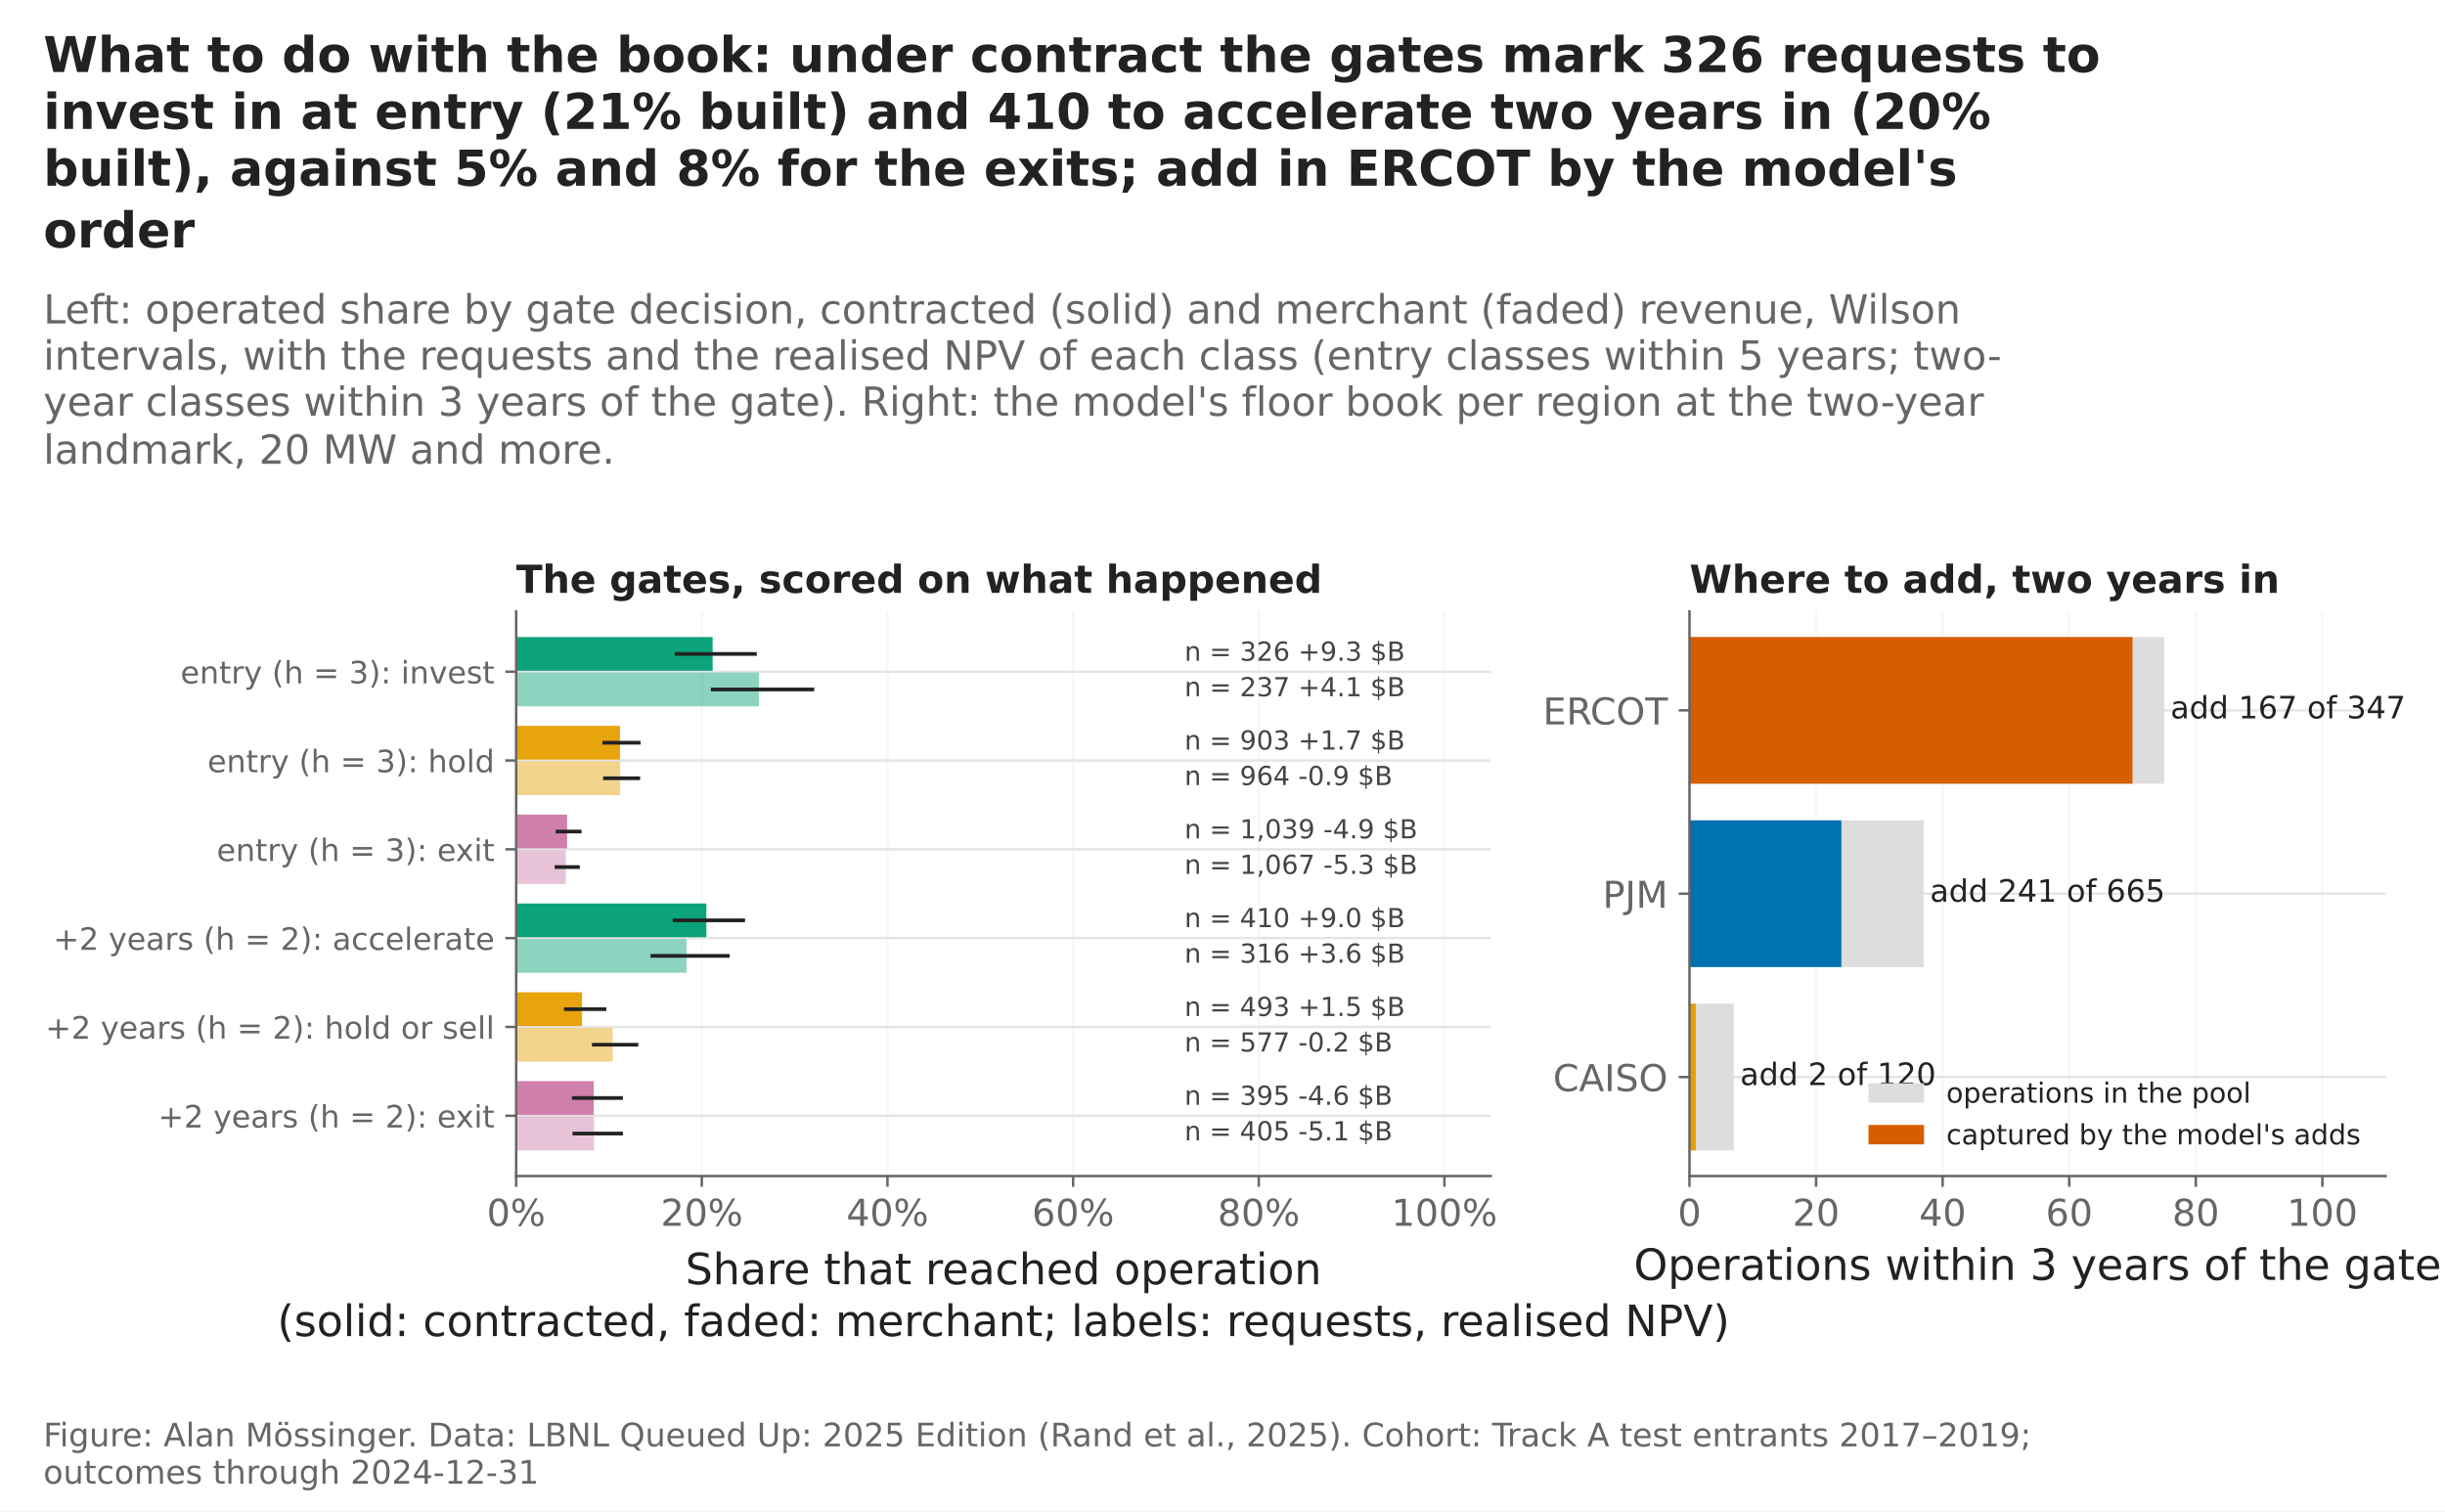
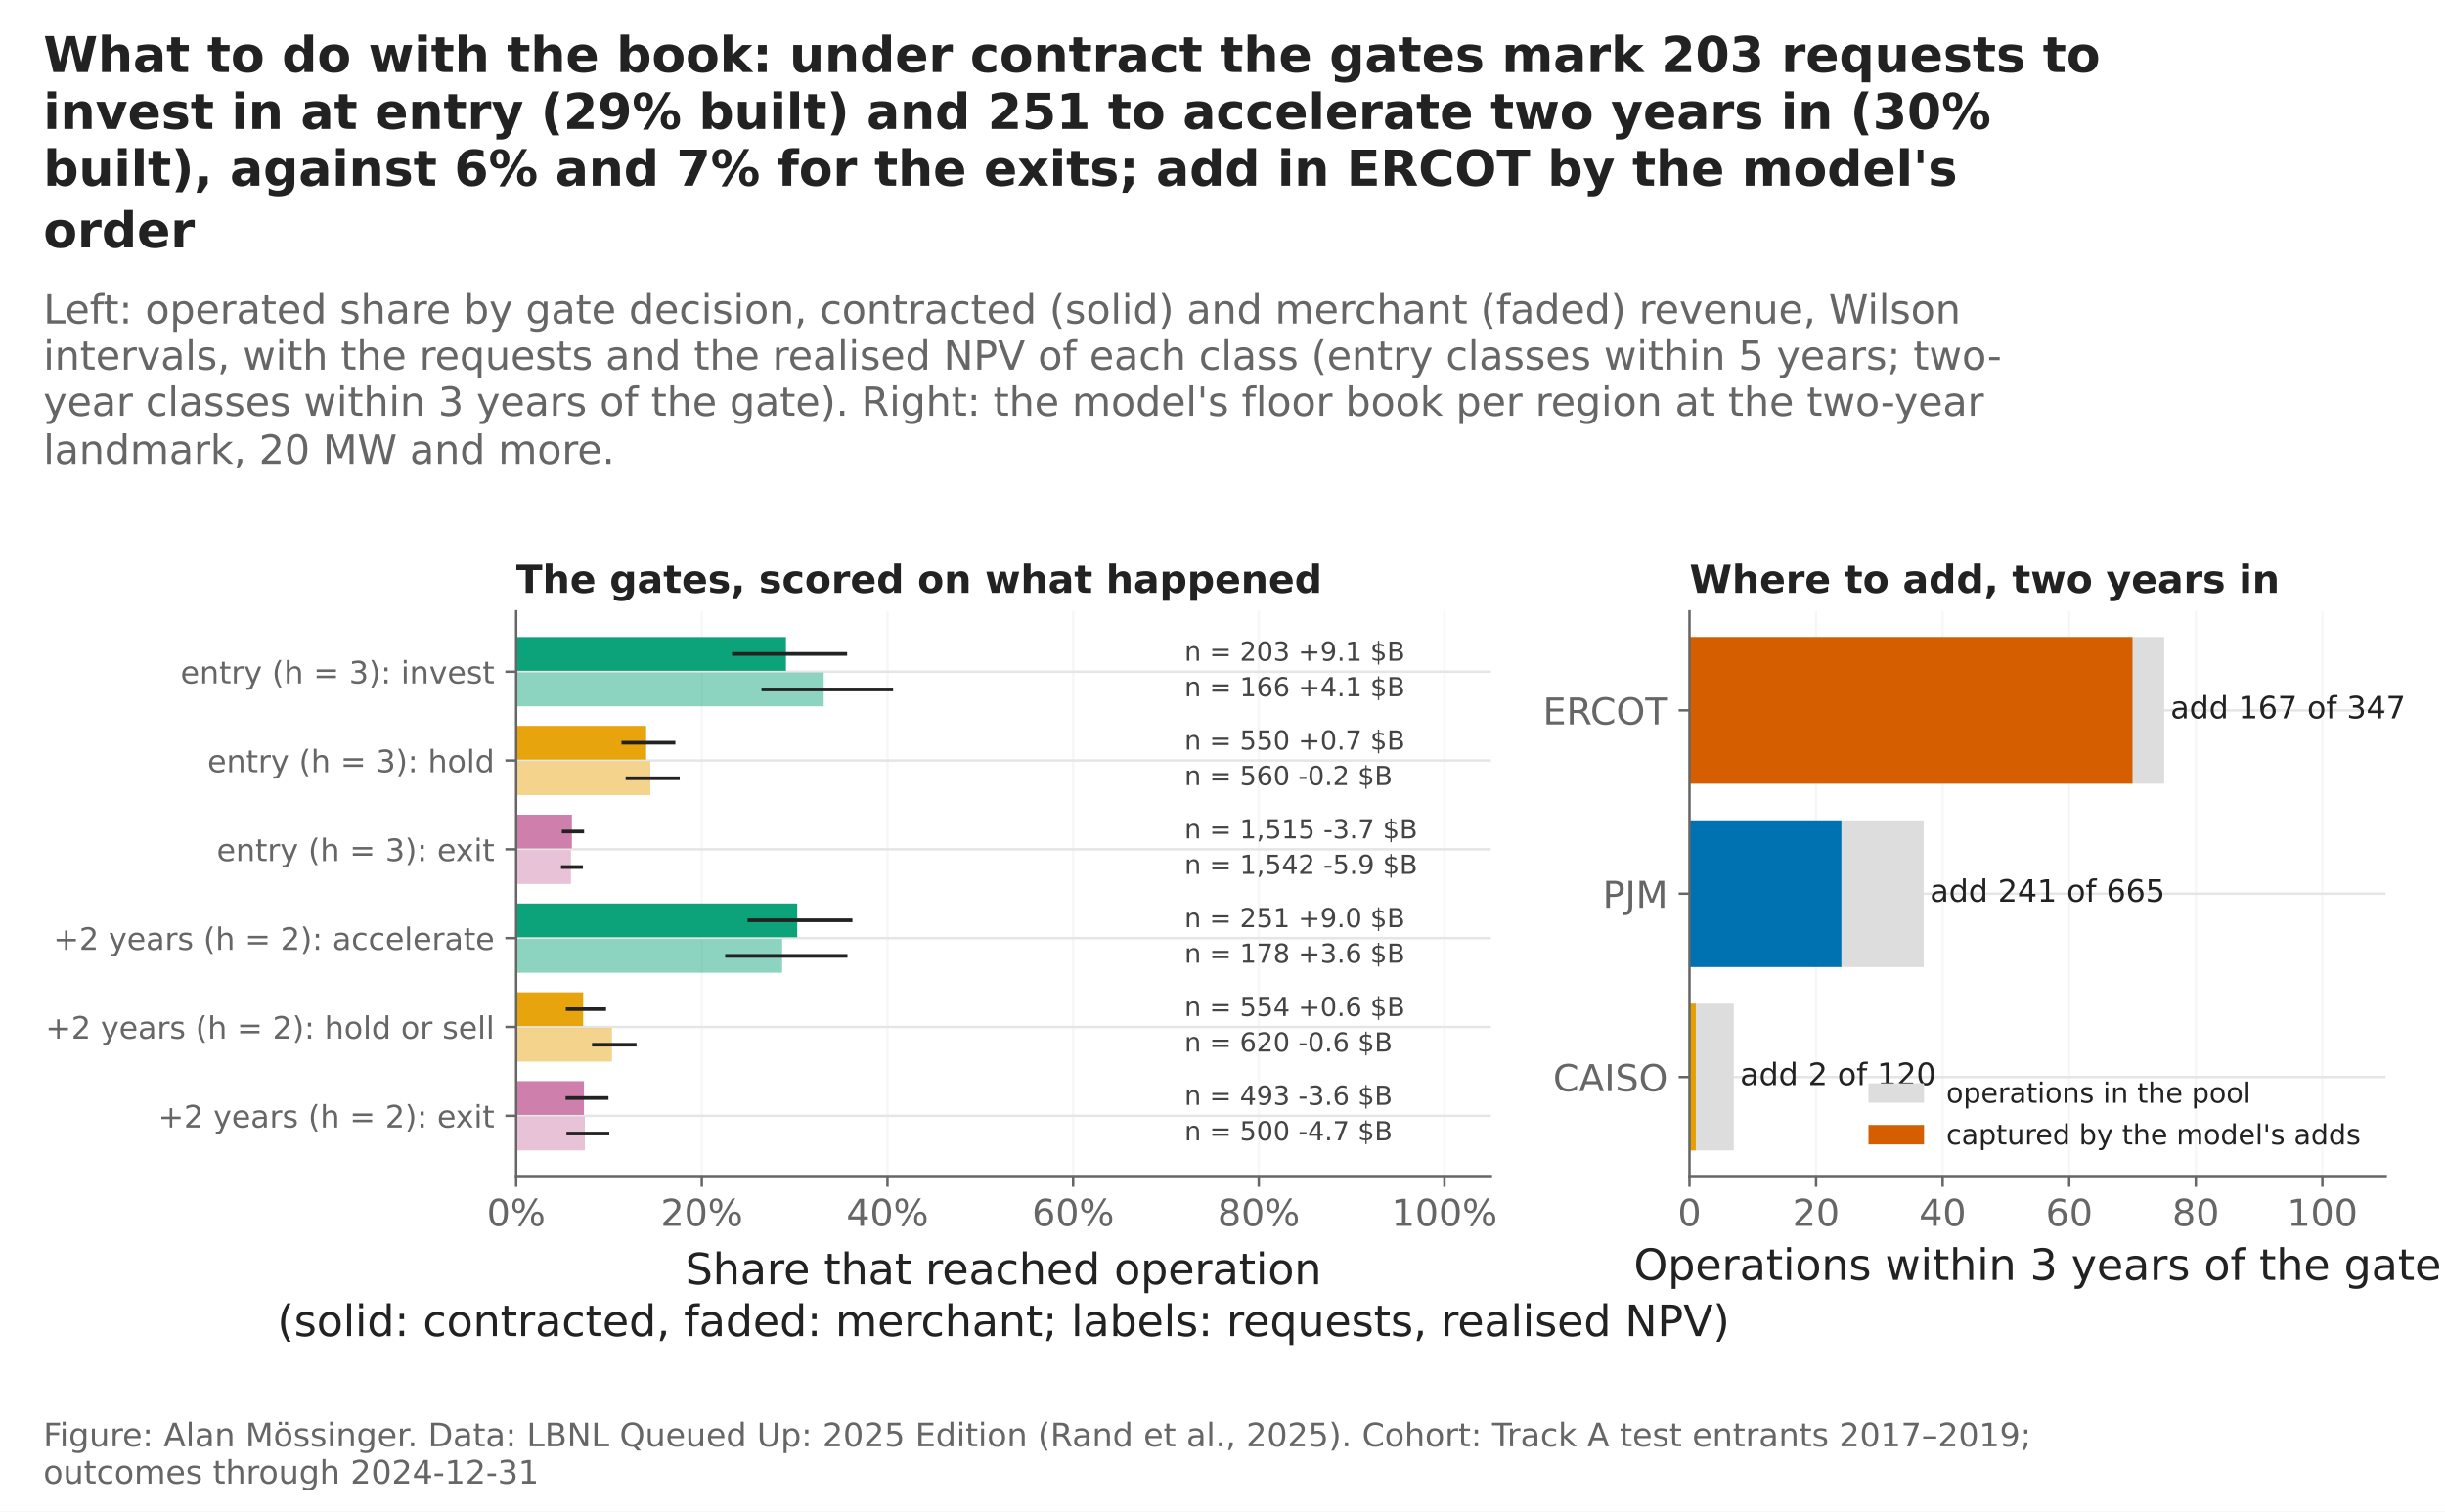
<svg xmlns="http://www.w3.org/2000/svg" xmlns:xlink="http://www.w3.org/1999/xlink" width="792pt" height="489.6pt" viewBox="0 0 792 489.6" version="1.1">
  <defs>
    <style type="text/css">*{stroke-linejoin: round; stroke-linecap: butt}</style>
  </defs>
  <g id="figure_1">
    <g id="patch_1">
      <path d="M 0 489.6  L 792 489.6  L 792 0  L 0 0  z " style="fill: #ffffff" />
    </g>
    <g id="axes_1">
      <g id="patch_2">
        <path d="M 167.2 380.954  L 482.923 380.954  L 482.923 198.038  L 167.2 198.038  z " style="fill: #ffffff" />
      </g>
      <g id="matplotlib.axis_1">
        <g id="xtick_1">
          <g id="line2d_1">
            <path d="M 167.2 380.954  L 167.2 198.038  " clip-path="url(#pa6be77bcea)" style="fill: none; stroke: #e5e5e5; stroke-opacity: 0.3; stroke-width: 0.8; stroke-linecap: square" />
          </g>
          <g id="line2d_2">
            <defs>
              <path id="me00eba5936" d="M 0 0  L 0 3.5  " style="stroke: #666666; stroke-width: 0.8" />
            </defs>
            <g>
              <use xlink:href="#me00eba5936" x="167.2" y="380.954" style="fill: #666666; stroke: #666666; stroke-width: 0.8" />
            </g>
          </g>
          <g id="text_1">
            <text style="font-size: 12px; font-family: 'DejaVu Sans', 'Bitstream Vera Sans', 'Computer Modern Sans Serif', 'Lucida Grande', 'Verdana', 'Geneva', 'Lucid', 'Arial', 'Helvetica', 'Avant Garde', sans-serif; text-anchor: middle; fill: #666666" x="167.2" y="397.071" transform="rotate(-0 167.2 397.0713)">0%</text>
          </g>
        </g>
        <g id="xtick_2">
          <g id="line2d_3">
            <path d="M 227.338 380.954  L 227.338 198.038  " clip-path="url(#pa6be77bcea)" style="fill: none; stroke: #e5e5e5; stroke-opacity: 0.3; stroke-width: 0.8; stroke-linecap: square" />
          </g>
          <g id="line2d_4">
            <g>
              <use xlink:href="#me00eba5936" x="227.338" y="380.954" style="fill: #666666; stroke: #666666; stroke-width: 0.8" />
            </g>
          </g>
          <g id="text_2">
            <text style="font-size: 12px; font-family: 'DejaVu Sans', 'Bitstream Vera Sans', 'Computer Modern Sans Serif', 'Lucida Grande', 'Verdana', 'Geneva', 'Lucid', 'Arial', 'Helvetica', 'Avant Garde', sans-serif; text-anchor: middle; fill: #666666" x="227.338" y="397.071" transform="rotate(-0 227.3378 397.0713)">20%</text>
          </g>
        </g>
        <g id="xtick_3">
          <g id="line2d_5">
            <path d="M 287.476 380.954  L 287.476 198.038  " clip-path="url(#pa6be77bcea)" style="fill: none; stroke: #e5e5e5; stroke-opacity: 0.3; stroke-width: 0.8; stroke-linecap: square" />
          </g>
          <g id="line2d_6">
            <g>
              <use xlink:href="#me00eba5936" x="287.476" y="380.954" style="fill: #666666; stroke: #666666; stroke-width: 0.8" />
            </g>
          </g>
          <g id="text_3">
            <text style="font-size: 12px; font-family: 'DejaVu Sans', 'Bitstream Vera Sans', 'Computer Modern Sans Serif', 'Lucida Grande', 'Verdana', 'Geneva', 'Lucid', 'Arial', 'Helvetica', 'Avant Garde', sans-serif; text-anchor: middle; fill: #666666" x="287.476" y="397.071" transform="rotate(-0 287.4755 397.0713)">40%</text>
          </g>
        </g>
        <g id="xtick_4">
          <g id="line2d_7">
            <path d="M 347.613 380.954  L 347.613 198.038  " clip-path="url(#pa6be77bcea)" style="fill: none; stroke: #e5e5e5; stroke-opacity: 0.3; stroke-width: 0.8; stroke-linecap: square" />
          </g>
          <g id="line2d_8">
            <g>
              <use xlink:href="#me00eba5936" x="347.613" y="380.954" style="fill: #666666; stroke: #666666; stroke-width: 0.8" />
            </g>
          </g>
          <g id="text_4">
            <text style="font-size: 12px; font-family: 'DejaVu Sans', 'Bitstream Vera Sans', 'Computer Modern Sans Serif', 'Lucida Grande', 'Verdana', 'Geneva', 'Lucid', 'Arial', 'Helvetica', 'Avant Garde', sans-serif; text-anchor: middle; fill: #666666" x="347.613" y="397.071" transform="rotate(-0 347.6133 397.0713)">60%</text>
          </g>
        </g>
        <g id="xtick_5">
          <g id="line2d_9">
            <path d="M 407.751 380.954  L 407.751 198.038  " clip-path="url(#pa6be77bcea)" style="fill: none; stroke: #e5e5e5; stroke-opacity: 0.3; stroke-width: 0.8; stroke-linecap: square" />
          </g>
          <g id="line2d_10">
            <g>
              <use xlink:href="#me00eba5936" x="407.751" y="380.954" style="fill: #666666; stroke: #666666; stroke-width: 0.8" />
            </g>
          </g>
          <g id="text_5">
            <text style="font-size: 12px; font-family: 'DejaVu Sans', 'Bitstream Vera Sans', 'Computer Modern Sans Serif', 'Lucida Grande', 'Verdana', 'Geneva', 'Lucid', 'Arial', 'Helvetica', 'Avant Garde', sans-serif; text-anchor: middle; fill: #666666" x="407.751" y="397.071" transform="rotate(-0 407.7511 397.0713)">80%</text>
          </g>
        </g>
        <g id="xtick_6">
          <g id="line2d_11">
            <path d="M 467.889 380.954  L 467.889 198.038  " clip-path="url(#pa6be77bcea)" style="fill: none; stroke: #e5e5e5; stroke-opacity: 0.3; stroke-width: 0.8; stroke-linecap: square" />
          </g>
          <g id="line2d_12">
            <g>
              <use xlink:href="#me00eba5936" x="467.889" y="380.954" style="fill: #666666; stroke: #666666; stroke-width: 0.8" />
            </g>
          </g>
          <g id="text_6">
            <text style="font-size: 12px; font-family: 'DejaVu Sans', 'Bitstream Vera Sans', 'Computer Modern Sans Serif', 'Lucida Grande', 'Verdana', 'Geneva', 'Lucid', 'Arial', 'Helvetica', 'Avant Garde', sans-serif; text-anchor: middle; fill: #666666" x="467.889" y="397.071" transform="rotate(-0 467.8888 397.0713)">100%</text>
          </g>
        </g>
        <g id="text_7">
          <text style="font-size: 14px; font-family: 'DejaVu Sans', 'Bitstream Vera Sans', 'Computer Modern Sans Serif', 'Lucida Grande', 'Verdana', 'Geneva', 'Lucid', 'Arial', 'Helvetica', 'Avant Garde', sans-serif; fill: #222222" transform="translate(222.0063 415.9933)">Share that reached operation</text>
          <text style="font-size: 14px; font-family: 'DejaVu Sans', 'Bitstream Vera Sans', 'Computer Modern Sans Serif', 'Lucida Grande', 'Verdana', 'Geneva', 'Lucid', 'Arial', 'Helvetica', 'Avant Garde', sans-serif; fill: #222222" transform="translate(89.81898 432.7971)">(solid: contracted, faded: merchant; labels: requests, realised NPV)</text>
        </g>
      </g>
      <g id="matplotlib.axis_2">
        <g id="ytick_1">
          <g id="line2d_13">
            <path d="M 167.2 217.572  L 482.923 217.572  " clip-path="url(#pa6be77bcea)" style="fill: none; stroke: #e5e5e5; stroke-width: 0.8; stroke-linecap: square" />
          </g>
          <g id="line2d_14">
            <defs>
              <path id="mce5acbc380" d="M 0 0  L -3.5 0  " style="stroke: #666666; stroke-width: 0.8" />
            </defs>
            <g>
              <use xlink:href="#mce5acbc380" x="167.2" y="217.572" style="fill: #666666; stroke: #666666; stroke-width: 0.8" />
            </g>
          </g>
          <g id="text_8">
            <text style="font-size: 10px; font-family: 'DejaVu Sans', 'Bitstream Vera Sans', 'Computer Modern Sans Serif', 'Lucida Grande', 'Verdana', 'Geneva', 'Lucid', 'Arial', 'Helvetica', 'Avant Garde', sans-serif; text-anchor: end; fill: #666666" x="160.2" y="221.372" transform="rotate(-0 160.2 221.3716)">entry (h = 3): invest</text>
          </g>
        </g>
        <g id="ytick_2">
          <g id="line2d_15">
            <path d="M 167.2 246.342  L 482.923 246.342  " clip-path="url(#pa6be77bcea)" style="fill: none; stroke: #e5e5e5; stroke-width: 0.8; stroke-linecap: square" />
          </g>
          <g id="line2d_16">
            <g>
              <use xlink:href="#mce5acbc380" x="167.2" y="246.342" style="fill: #666666; stroke: #666666; stroke-width: 0.8" />
            </g>
          </g>
          <g id="text_9">
            <text style="font-size: 10px; font-family: 'DejaVu Sans', 'Bitstream Vera Sans', 'Computer Modern Sans Serif', 'Lucida Grande', 'Verdana', 'Geneva', 'Lucid', 'Arial', 'Helvetica', 'Avant Garde', sans-serif; text-anchor: end; fill: #666666" x="160.2" y="250.141" transform="rotate(-0 160.2 250.141)">entry (h = 3): hold</text>
          </g>
        </g>
        <g id="ytick_3">
          <g id="line2d_17">
            <path d="M 167.2 275.111  L 482.923 275.111  " clip-path="url(#pa6be77bcea)" style="fill: none; stroke: #e5e5e5; stroke-width: 0.8; stroke-linecap: square" />
          </g>
          <g id="line2d_18">
            <g>
              <use xlink:href="#mce5acbc380" x="167.2" y="275.111" style="fill: #666666; stroke: #666666; stroke-width: 0.8" />
            </g>
          </g>
          <g id="text_10">
            <text style="font-size: 10px; font-family: 'DejaVu Sans', 'Bitstream Vera Sans', 'Computer Modern Sans Serif', 'Lucida Grande', 'Verdana', 'Geneva', 'Lucid', 'Arial', 'Helvetica', 'Avant Garde', sans-serif; text-anchor: end; fill: #666666" x="160.2" y="278.91" transform="rotate(-0 160.2 278.9105)">entry (h = 3): exit</text>
          </g>
        </g>
        <g id="ytick_4">
          <g id="line2d_19">
            <path d="M 167.2 303.881  L 482.923 303.881  " clip-path="url(#pa6be77bcea)" style="fill: none; stroke: #e5e5e5; stroke-width: 0.8; stroke-linecap: square" />
          </g>
          <g id="line2d_20">
            <g>
              <use xlink:href="#mce5acbc380" x="167.2" y="303.881" style="fill: #666666; stroke: #666666; stroke-width: 0.8" />
            </g>
          </g>
          <g id="text_11">
            <text style="font-size: 10px; font-family: 'DejaVu Sans', 'Bitstream Vera Sans', 'Computer Modern Sans Serif', 'Lucida Grande', 'Verdana', 'Geneva', 'Lucid', 'Arial', 'Helvetica', 'Avant Garde', sans-serif; text-anchor: end; fill: #666666" x="160.2" y="307.68" transform="rotate(-0 160.2 307.68)">+2 years (h = 2): accelerate</text>
          </g>
        </g>
        <g id="ytick_5">
          <g id="line2d_21">
            <path d="M 167.2 332.65  L 482.923 332.65  " clip-path="url(#pa6be77bcea)" style="fill: none; stroke: #e5e5e5; stroke-width: 0.8; stroke-linecap: square" />
          </g>
          <g id="line2d_22">
            <g>
              <use xlink:href="#mce5acbc380" x="167.2" y="332.65" style="fill: #666666; stroke: #666666; stroke-width: 0.8" />
            </g>
          </g>
          <g id="text_12">
            <text style="font-size: 10px; font-family: 'DejaVu Sans', 'Bitstream Vera Sans', 'Computer Modern Sans Serif', 'Lucida Grande', 'Verdana', 'Geneva', 'Lucid', 'Arial', 'Helvetica', 'Avant Garde', sans-serif; text-anchor: end; fill: #666666" x="160.2" y="336.449" transform="rotate(-0 160.2 336.4494)">+2 years (h = 2): hold or sell</text>
          </g>
        </g>
        <g id="ytick_6">
          <g id="line2d_23">
            <path d="M 167.2 361.42  L 482.923 361.42  " clip-path="url(#pa6be77bcea)" style="fill: none; stroke: #e5e5e5; stroke-width: 0.8; stroke-linecap: square" />
          </g>
          <g id="line2d_24">
            <g>
              <use xlink:href="#mce5acbc380" x="167.2" y="361.42" style="fill: #666666; stroke: #666666; stroke-width: 0.8" />
            </g>
          </g>
          <g id="text_13">
            <text style="font-size: 10px; font-family: 'DejaVu Sans', 'Bitstream Vera Sans', 'Computer Modern Sans Serif', 'Lucida Grande', 'Verdana', 'Geneva', 'Lucid', 'Arial', 'Helvetica', 'Avant Garde', sans-serif; text-anchor: end; fill: #666666" x="160.2" y="365.219" transform="rotate(-0 160.2 365.2189)">+2 years (h = 2): exit</text>
          </g>
        </g>
      </g>
      <g id="patch_3">
-         <path d="M 167.2 206.352  L 230.843 206.352  L 230.843 217.285  L 167.2 217.285  z " clip-path="url(#pa6be77bcea)" style="fill: #009e73; opacity: 0.95" />
+         <path d="M 167.2 206.352  L 254.592 206.352  L 254.592 217.285  L 167.2 217.285  z " clip-path="url(#pa6be77bcea)" style="fill: #009e73; opacity: 0.95" />
      </g>
      <g id="patch_4">
-         <path d="M 167.2 235.122  L 200.832 235.122  L 200.832 246.054  L 167.2 246.054  z " clip-path="url(#pa6be77bcea)" style="fill: #e69f00; opacity: 0.95" />
+         <path d="M 167.2 235.122  L 209.296 235.122  L 209.296 246.054  L 167.2 246.054  z " clip-path="url(#pa6be77bcea)" style="fill: #e69f00; opacity: 0.95" />
      </g>
      <g id="patch_5">
-         <path d="M 167.2 263.891  L 183.696 263.891  L 183.696 274.824  L 167.2 274.824  z " clip-path="url(#pa6be77bcea)" style="fill: #cc79a7; opacity: 0.95" />
+         <path d="M 167.2 263.891  L 185.261 263.891  L 185.261 274.824  L 167.2 274.824  z " clip-path="url(#pa6be77bcea)" style="fill: #cc79a7; opacity: 0.95" />
      </g>
      <g id="patch_6">
-         <path d="M 167.2 292.661  L 228.805 292.661  L 228.805 303.593  L 167.2 303.593  z " clip-path="url(#pa6be77bcea)" style="fill: #009e73; opacity: 0.95" />
+         <path d="M 167.2 292.661  L 258.245 292.661  L 258.245 303.593  L 167.2 303.593  z " clip-path="url(#pa6be77bcea)" style="fill: #009e73; opacity: 0.95" />
      </g>
      <g id="patch_7">
-         <path d="M 167.2 321.43  L 188.547 321.43  L 188.547 332.363  L 167.2 332.363  z " clip-path="url(#pa6be77bcea)" style="fill: #e69f00; opacity: 0.95" />
+         <path d="M 167.2 321.43  L 188.91 321.43  L 188.91 332.363  L 167.2 332.363  z " clip-path="url(#pa6be77bcea)" style="fill: #e69f00; opacity: 0.95" />
      </g>
      <g id="patch_8">
-         <path d="M 167.2 350.2  L 192.321 350.2  L 192.321 361.132  L 167.2 361.132  z " clip-path="url(#pa6be77bcea)" style="fill: #cc79a7; opacity: 0.95" />
+         <path d="M 167.2 350.2  L 189.157 350.2  L 189.157 361.132  L 167.2 361.132  z " clip-path="url(#pa6be77bcea)" style="fill: #cc79a7; opacity: 0.95" />
      </g>
      <g id="patch_9">
-         <path d="M 167.2 217.86  L 245.861 217.86  L 245.861 228.792  L 167.2 228.792  z " clip-path="url(#pa6be77bcea)" style="fill: #009e73; opacity: 0.45" />
+         <path d="M 167.2 217.86  L 266.826 217.86  L 266.826 228.792  L 167.2 228.792  z " clip-path="url(#pa6be77bcea)" style="fill: #009e73; opacity: 0.45" />
      </g>
      <g id="patch_10">
-         <path d="M 167.2 246.629  L 200.887 246.629  L 200.887 257.562  L 167.2 257.562  z " clip-path="url(#pa6be77bcea)" style="fill: #e69f00; opacity: 0.45" />
+         <path d="M 167.2 246.629  L 210.692 246.629  L 210.692 257.562  L 167.2 257.562  z " clip-path="url(#pa6be77bcea)" style="fill: #e69f00; opacity: 0.45" />
      </g>
      <g id="patch_11">
-         <path d="M 167.2 275.399  L 183.263 275.399  L 183.263 286.331  L 167.2 286.331  z " clip-path="url(#pa6be77bcea)" style="fill: #cc79a7; opacity: 0.45" />
+         <path d="M 167.2 275.399  L 184.945 275.399  L 184.945 286.331  L 167.2 286.331  z " clip-path="url(#pa6be77bcea)" style="fill: #cc79a7; opacity: 0.45" />
      </g>
      <g id="patch_12">
-         <path d="M 167.2 304.168  L 222.39 304.168  L 222.39 315.101  L 167.2 315.101  z " clip-path="url(#pa6be77bcea)" style="fill: #009e73; opacity: 0.45" />
+         <path d="M 167.2 304.168  L 253.352 304.168  L 253.352 315.101  L 167.2 315.101  z " clip-path="url(#pa6be77bcea)" style="fill: #009e73; opacity: 0.45" />
      </g>
      <g id="patch_13">
-         <path d="M 167.2 332.938  L 198.467 332.938  L 198.467 343.87  L 167.2 343.87  z " clip-path="url(#pa6be77bcea)" style="fill: #e69f00; opacity: 0.45" />
+         <path d="M 167.2 332.938  L 198.239 332.938  L 198.239 343.87  L 167.2 343.87  z " clip-path="url(#pa6be77bcea)" style="fill: #e69f00; opacity: 0.45" />
      </g>
      <g id="patch_14">
-         <path d="M 167.2 361.707  L 192.443 361.707  L 192.443 372.64  L 167.2 372.64  z " clip-path="url(#pa6be77bcea)" style="fill: #cc79a7; opacity: 0.45" />
+         <path d="M 167.2 361.707  L 189.451 361.707  L 189.451 372.64  L 167.2 372.64  z " clip-path="url(#pa6be77bcea)" style="fill: #cc79a7; opacity: 0.45" />
      </g>
      <g id="LineCollection_1">
-         <path d="M 218.559 211.818  L 245.146 211.818  " clip-path="url(#pa6be77bcea)" style="fill: none; stroke: #222222; stroke-width: 1.2" />
-         <path d="M 195.138 240.588  L 207.514 240.588  " clip-path="url(#pa6be77bcea)" style="fill: none; stroke: #222222; stroke-width: 1.2" />
-         <path d="M 180.004 269.357  L 188.374 269.357  " clip-path="url(#pa6be77bcea)" style="fill: none; stroke: #222222; stroke-width: 1.2" />
-         <path d="M 217.906 298.127  L 241.35 298.127  " clip-path="url(#pa6be77bcea)" style="fill: none; stroke: #222222; stroke-width: 1.2" />
-         <path d="M 182.681 326.896  L 196.408 326.896  " clip-path="url(#pa6be77bcea)" style="fill: none; stroke: #222222; stroke-width: 1.2" />
-         <path d="M 185.273 355.666  L 201.781 355.666  " clip-path="url(#pa6be77bcea)" style="fill: none; stroke: #222222; stroke-width: 1.2" />
+         <path d="M 237.118 211.818  L 274.405 211.818  " clip-path="url(#pa6be77bcea)" style="fill: none; stroke: #222222; stroke-width: 1.2" />
+         <path d="M 201.325 240.588  L 218.769 240.588  " clip-path="url(#pa6be77bcea)" style="fill: none; stroke: #222222; stroke-width: 1.2" />
+         <path d="M 181.987 269.357  L 189.204 269.357  " clip-path="url(#pa6be77bcea)" style="fill: none; stroke: #222222; stroke-width: 1.2" />
+         <path d="M 242.153 298.127  L 276.125 298.127  " clip-path="url(#pa6be77bcea)" style="fill: none; stroke: #222222; stroke-width: 1.2" />
+         <path d="M 183.277 326.896  L 196.315 326.896  " clip-path="url(#pa6be77bcea)" style="fill: none; stroke: #222222; stroke-width: 1.2" />
+         <path d="M 183.199 355.666  L 197.1 355.666  " clip-path="url(#pa6be77bcea)" style="fill: none; stroke: #222222; stroke-width: 1.2" />
      </g>
      <g id="LineCollection_2">
-         <path d="M 230.275 223.326  L 263.734 223.326  " clip-path="url(#pa6be77bcea)" style="fill: none; stroke: #222222; stroke-width: 1.2" />
-         <path d="M 195.357 252.096  L 207.343 252.096  " clip-path="url(#pa6be77bcea)" style="fill: none; stroke: #222222; stroke-width: 1.2" />
-         <path d="M 179.666 280.865  L 187.823 280.865  " clip-path="url(#pa6be77bcea)" style="fill: none; stroke: #222222; stroke-width: 1.2" />
-         <path d="M 210.725 309.635  L 236.341 309.635  " clip-path="url(#pa6be77bcea)" style="fill: none; stroke: #222222; stroke-width: 1.2" />
-         <path d="M 191.749 338.404  L 206.761 338.404  " clip-path="url(#pa6be77bcea)" style="fill: none; stroke: #222222; stroke-width: 1.2" />
-         <path d="M 185.451 367.174  L 201.786 367.174  " clip-path="url(#pa6be77bcea)" style="fill: none; stroke: #222222; stroke-width: 1.2" />
+         <path d="M 246.657 223.326  L 289.29 223.326  " clip-path="url(#pa6be77bcea)" style="fill: none; stroke: #222222; stroke-width: 1.2" />
+         <path d="M 202.66 252.096  L 220.181 252.096  " clip-path="url(#pa6be77bcea)" style="fill: none; stroke: #222222; stroke-width: 1.2" />
+         <path d="M 181.727 280.865  L 188.822 280.865  " clip-path="url(#pa6be77bcea)" style="fill: none; stroke: #222222; stroke-width: 1.2" />
+         <path d="M 234.902 309.635  L 274.515 309.635  " clip-path="url(#pa6be77bcea)" style="fill: none; stroke: #222222; stroke-width: 1.2" />
+         <path d="M 191.757 338.404  L 206.19 338.404  " clip-path="url(#pa6be77bcea)" style="fill: none; stroke: #222222; stroke-width: 1.2" />
+         <path d="M 183.486 367.174  L 197.37 367.174  " clip-path="url(#pa6be77bcea)" style="fill: none; stroke: #222222; stroke-width: 1.2" />
      </g>
      <g id="patch_15">
        <path d="M 167.2 380.954  L 167.2 198.038  " style="fill: none; stroke: #666666; stroke-width: 0.8; stroke-linejoin: miter; stroke-linecap: square" />
      </g>
      <g id="patch_16">
        <path d="M 167.2 380.954  L 482.923 380.954  " style="fill: none; stroke: #666666; stroke-width: 0.8; stroke-linejoin: miter; stroke-linecap: square" />
      </g>
      <g id="text_14">
-         <text style="font-size: 8.5px; font-family: 'DejaVu Sans', 'Bitstream Vera Sans', 'Computer Modern Sans Serif', 'Lucida Grande', 'Verdana', 'Geneva', 'Lucid', 'Arial', 'Helvetica', 'Avant Garde', sans-serif; text-anchor: start; fill: #444444" x="383.696" y="214.027" transform="rotate(-0 383.696 214.0268)">n = 326  +9.3 $B</text>
+         <text style="font-size: 8.5px; font-family: 'DejaVu Sans', 'Bitstream Vera Sans', 'Computer Modern Sans Serif', 'Lucida Grande', 'Verdana', 'Geneva', 'Lucid', 'Arial', 'Helvetica', 'Avant Garde', sans-serif; text-anchor: start; fill: #444444" x="383.696" y="214.027" transform="rotate(-0 383.696 214.0268)">n = 203  +9.1 $B</text>
      </g>
      <g id="text_15">
-         <text style="font-size: 8.5px; font-family: 'DejaVu Sans', 'Bitstream Vera Sans', 'Computer Modern Sans Serif', 'Lucida Grande', 'Verdana', 'Geneva', 'Lucid', 'Arial', 'Helvetica', 'Avant Garde', sans-serif; text-anchor: start; fill: #444444" x="383.696" y="242.796" transform="rotate(-0 383.696 242.7962)">n = 903  +1.7 $B</text>
+         <text style="font-size: 8.5px; font-family: 'DejaVu Sans', 'Bitstream Vera Sans', 'Computer Modern Sans Serif', 'Lucida Grande', 'Verdana', 'Geneva', 'Lucid', 'Arial', 'Helvetica', 'Avant Garde', sans-serif; text-anchor: start; fill: #444444" x="383.696" y="242.796" transform="rotate(-0 383.696 242.7962)">n = 550  +0.7 $B</text>
      </g>
      <g id="text_16">
-         <text style="font-size: 8.5px; font-family: 'DejaVu Sans', 'Bitstream Vera Sans', 'Computer Modern Sans Serif', 'Lucida Grande', 'Verdana', 'Geneva', 'Lucid', 'Arial', 'Helvetica', 'Avant Garde', sans-serif; text-anchor: start; fill: #444444" x="383.696" y="271.566" transform="rotate(-0 383.696 271.5657)">n = 1,039  -4.9 $B</text>
+         <text style="font-size: 8.5px; font-family: 'DejaVu Sans', 'Bitstream Vera Sans', 'Computer Modern Sans Serif', 'Lucida Grande', 'Verdana', 'Geneva', 'Lucid', 'Arial', 'Helvetica', 'Avant Garde', sans-serif; text-anchor: start; fill: #444444" x="383.696" y="271.566" transform="rotate(-0 383.696 271.5657)">n = 1,515  -3.7 $B</text>
      </g>
      <g id="text_17">
-         <text style="font-size: 8.5px; font-family: 'DejaVu Sans', 'Bitstream Vera Sans', 'Computer Modern Sans Serif', 'Lucida Grande', 'Verdana', 'Geneva', 'Lucid', 'Arial', 'Helvetica', 'Avant Garde', sans-serif; text-anchor: start; fill: #444444" x="383.696" y="300.335" transform="rotate(-0 383.696 300.3352)">n = 410  +9.0 $B</text>
+         <text style="font-size: 8.5px; font-family: 'DejaVu Sans', 'Bitstream Vera Sans', 'Computer Modern Sans Serif', 'Lucida Grande', 'Verdana', 'Geneva', 'Lucid', 'Arial', 'Helvetica', 'Avant Garde', sans-serif; text-anchor: start; fill: #444444" x="383.696" y="300.335" transform="rotate(-0 383.696 300.3352)">n = 251  +9.0 $B</text>
      </g>
      <g id="text_18">
-         <text style="font-size: 8.5px; font-family: 'DejaVu Sans', 'Bitstream Vera Sans', 'Computer Modern Sans Serif', 'Lucida Grande', 'Verdana', 'Geneva', 'Lucid', 'Arial', 'Helvetica', 'Avant Garde', sans-serif; text-anchor: start; fill: #444444" x="383.696" y="329.105" transform="rotate(-0 383.696 329.1046)">n = 493  +1.5 $B</text>
+         <text style="font-size: 8.5px; font-family: 'DejaVu Sans', 'Bitstream Vera Sans', 'Computer Modern Sans Serif', 'Lucida Grande', 'Verdana', 'Geneva', 'Lucid', 'Arial', 'Helvetica', 'Avant Garde', sans-serif; text-anchor: start; fill: #444444" x="383.696" y="329.105" transform="rotate(-0 383.696 329.1046)">n = 554  +0.6 $B</text>
      </g>
      <g id="text_19">
-         <text style="font-size: 8.5px; font-family: 'DejaVu Sans', 'Bitstream Vera Sans', 'Computer Modern Sans Serif', 'Lucida Grande', 'Verdana', 'Geneva', 'Lucid', 'Arial', 'Helvetica', 'Avant Garde', sans-serif; text-anchor: start; fill: #444444" x="383.696" y="357.874" transform="rotate(-0 383.696 357.8741)">n = 395  -4.6 $B</text>
+         <text style="font-size: 8.5px; font-family: 'DejaVu Sans', 'Bitstream Vera Sans', 'Computer Modern Sans Serif', 'Lucida Grande', 'Verdana', 'Geneva', 'Lucid', 'Arial', 'Helvetica', 'Avant Garde', sans-serif; text-anchor: start; fill: #444444" x="383.696" y="357.874" transform="rotate(-0 383.696 357.8741)">n = 493  -3.6 $B</text>
      </g>
      <g id="text_20">
-         <text style="font-size: 8.5px; font-family: 'DejaVu Sans', 'Bitstream Vera Sans', 'Computer Modern Sans Serif', 'Lucida Grande', 'Verdana', 'Geneva', 'Lucid', 'Arial', 'Helvetica', 'Avant Garde', sans-serif; text-anchor: start; fill: #444444" x="383.696" y="225.535" transform="rotate(-0 383.696 225.5346)">n = 237  +4.1 $B</text>
+         <text style="font-size: 8.5px; font-family: 'DejaVu Sans', 'Bitstream Vera Sans', 'Computer Modern Sans Serif', 'Lucida Grande', 'Verdana', 'Geneva', 'Lucid', 'Arial', 'Helvetica', 'Avant Garde', sans-serif; text-anchor: start; fill: #444444" x="383.696" y="225.535" transform="rotate(-0 383.696 225.5346)">n = 166  +4.1 $B</text>
      </g>
      <g id="text_21">
-         <text style="font-size: 8.5px; font-family: 'DejaVu Sans', 'Bitstream Vera Sans', 'Computer Modern Sans Serif', 'Lucida Grande', 'Verdana', 'Geneva', 'Lucid', 'Arial', 'Helvetica', 'Avant Garde', sans-serif; text-anchor: start; fill: #444444" x="383.696" y="254.304" transform="rotate(-0 383.696 254.304)">n = 964  -0.9 $B</text>
+         <text style="font-size: 8.5px; font-family: 'DejaVu Sans', 'Bitstream Vera Sans', 'Computer Modern Sans Serif', 'Lucida Grande', 'Verdana', 'Geneva', 'Lucid', 'Arial', 'Helvetica', 'Avant Garde', sans-serif; text-anchor: start; fill: #444444" x="383.696" y="254.304" transform="rotate(-0 383.696 254.304)">n = 560  -0.2 $B</text>
      </g>
      <g id="text_22">
-         <text style="font-size: 8.5px; font-family: 'DejaVu Sans', 'Bitstream Vera Sans', 'Computer Modern Sans Serif', 'Lucida Grande', 'Verdana', 'Geneva', 'Lucid', 'Arial', 'Helvetica', 'Avant Garde', sans-serif; text-anchor: start; fill: #444444" x="383.696" y="283.074" transform="rotate(-0 383.696 283.0735)">n = 1,067  -5.3 $B</text>
+         <text style="font-size: 8.5px; font-family: 'DejaVu Sans', 'Bitstream Vera Sans', 'Computer Modern Sans Serif', 'Lucida Grande', 'Verdana', 'Geneva', 'Lucid', 'Arial', 'Helvetica', 'Avant Garde', sans-serif; text-anchor: start; fill: #444444" x="383.696" y="283.074" transform="rotate(-0 383.696 283.0735)">n = 1,542  -5.9 $B</text>
      </g>
      <g id="text_23">
-         <text style="font-size: 8.5px; font-family: 'DejaVu Sans', 'Bitstream Vera Sans', 'Computer Modern Sans Serif', 'Lucida Grande', 'Verdana', 'Geneva', 'Lucid', 'Arial', 'Helvetica', 'Avant Garde', sans-serif; text-anchor: start; fill: #444444" x="383.696" y="311.843" transform="rotate(-0 383.696 311.843)">n = 316  +3.6 $B</text>
+         <text style="font-size: 8.5px; font-family: 'DejaVu Sans', 'Bitstream Vera Sans', 'Computer Modern Sans Serif', 'Lucida Grande', 'Verdana', 'Geneva', 'Lucid', 'Arial', 'Helvetica', 'Avant Garde', sans-serif; text-anchor: start; fill: #444444" x="383.696" y="311.843" transform="rotate(-0 383.696 311.843)">n = 178  +3.6 $B</text>
      </g>
      <g id="text_24">
-         <text style="font-size: 8.5px; font-family: 'DejaVu Sans', 'Bitstream Vera Sans', 'Computer Modern Sans Serif', 'Lucida Grande', 'Verdana', 'Geneva', 'Lucid', 'Arial', 'Helvetica', 'Avant Garde', sans-serif; text-anchor: start; fill: #444444" x="383.696" y="340.612" transform="rotate(-0 383.696 340.6124)">n = 577  -0.2 $B</text>
+         <text style="font-size: 8.5px; font-family: 'DejaVu Sans', 'Bitstream Vera Sans', 'Computer Modern Sans Serif', 'Lucida Grande', 'Verdana', 'Geneva', 'Lucid', 'Arial', 'Helvetica', 'Avant Garde', sans-serif; text-anchor: start; fill: #444444" x="383.696" y="340.612" transform="rotate(-0 383.696 340.6124)">n = 620  -0.6 $B</text>
      </g>
      <g id="text_25">
-         <text style="font-size: 8.5px; font-family: 'DejaVu Sans', 'Bitstream Vera Sans', 'Computer Modern Sans Serif', 'Lucida Grande', 'Verdana', 'Geneva', 'Lucid', 'Arial', 'Helvetica', 'Avant Garde', sans-serif; text-anchor: start; fill: #444444" x="383.696" y="369.382" transform="rotate(-0 383.696 369.3819)">n = 405  -5.1 $B</text>
+         <text style="font-size: 8.5px; font-family: 'DejaVu Sans', 'Bitstream Vera Sans', 'Computer Modern Sans Serif', 'Lucida Grande', 'Verdana', 'Geneva', 'Lucid', 'Arial', 'Helvetica', 'Avant Garde', sans-serif; text-anchor: start; fill: #444444" x="383.696" y="369.382" transform="rotate(-0 383.696 369.3819)">n = 500  -4.7 $B</text>
      </g>
      <g id="text_26">
        <text style="font-weight: 700; font-size: 12.5px; font-family: 'DejaVu Sans', 'Bitstream Vera Sans', 'Computer Modern Sans Serif', 'Lucida Grande', 'Verdana', 'Geneva', 'Lucid', 'Arial', 'Helvetica', 'Avant Garde', sans-serif; text-anchor: start; fill: #222222" x="167.2" y="192.038" transform="rotate(-0 167.2 192.0379)">The gates, scored on what happened</text>
      </g>
    </g>
    <g id="axes_2">
      <g id="patch_17">
        <path d="M 547.267 380.954  L 772.784 380.954  L 772.784 198.038  L 547.267 198.038  z " style="fill: #ffffff" />
      </g>
      <g id="matplotlib.axis_3">
        <g id="xtick_7">
          <g id="line2d_25">
            <path d="M 547.267 380.954  L 547.267 198.038  " clip-path="url(#pa97a0850d6)" style="fill: none; stroke: #e5e5e5; stroke-opacity: 0.3; stroke-width: 0.8; stroke-linecap: square" />
          </g>
          <g id="line2d_26">
            <g>
              <use xlink:href="#me00eba5936" x="547.267" y="380.954" style="fill: #666666; stroke: #666666; stroke-width: 0.8" />
            </g>
          </g>
          <g id="text_27">
            <text style="font-size: 12px; font-family: 'DejaVu Sans', 'Bitstream Vera Sans', 'Computer Modern Sans Serif', 'Lucida Grande', 'Verdana', 'Geneva', 'Lucid', 'Arial', 'Helvetica', 'Avant Garde', sans-serif; text-anchor: middle; fill: #666666" x="547.267" y="397.071" transform="rotate(-0 547.267 397.0713)">0</text>
          </g>
        </g>
        <g id="xtick_8">
          <g id="line2d_27">
            <path d="M 588.27 380.954  L 588.27 198.038  " clip-path="url(#pa97a0850d6)" style="fill: none; stroke: #e5e5e5; stroke-opacity: 0.3; stroke-width: 0.8; stroke-linecap: square" />
          </g>
          <g id="line2d_28">
            <g>
              <use xlink:href="#me00eba5936" x="588.27" y="380.954" style="fill: #666666; stroke: #666666; stroke-width: 0.8" />
            </g>
          </g>
          <g id="text_28">
            <text style="font-size: 12px; font-family: 'DejaVu Sans', 'Bitstream Vera Sans', 'Computer Modern Sans Serif', 'Lucida Grande', 'Verdana', 'Geneva', 'Lucid', 'Arial', 'Helvetica', 'Avant Garde', sans-serif; text-anchor: middle; fill: #666666" x="588.27" y="397.071" transform="rotate(-0 588.27 397.0713)">20</text>
          </g>
        </g>
        <g id="xtick_9">
          <g id="line2d_29">
            <path d="M 629.273 380.954  L 629.273 198.038  " clip-path="url(#pa97a0850d6)" style="fill: none; stroke: #e5e5e5; stroke-opacity: 0.3; stroke-width: 0.8; stroke-linecap: square" />
          </g>
          <g id="line2d_30">
            <g>
              <use xlink:href="#me00eba5936" x="629.273" y="380.954" style="fill: #666666; stroke: #666666; stroke-width: 0.8" />
            </g>
          </g>
          <g id="text_29">
            <text style="font-size: 12px; font-family: 'DejaVu Sans', 'Bitstream Vera Sans', 'Computer Modern Sans Serif', 'Lucida Grande', 'Verdana', 'Geneva', 'Lucid', 'Arial', 'Helvetica', 'Avant Garde', sans-serif; text-anchor: middle; fill: #666666" x="629.273" y="397.071" transform="rotate(-0 629.2731 397.0713)">40</text>
          </g>
        </g>
        <g id="xtick_10">
          <g id="line2d_31">
            <path d="M 670.276 380.954  L 670.276 198.038  " clip-path="url(#pa97a0850d6)" style="fill: none; stroke: #e5e5e5; stroke-opacity: 0.3; stroke-width: 0.8; stroke-linecap: square" />
          </g>
          <g id="line2d_32">
            <g>
              <use xlink:href="#me00eba5936" x="670.276" y="380.954" style="fill: #666666; stroke: #666666; stroke-width: 0.8" />
            </g>
          </g>
          <g id="text_30">
            <text style="font-size: 12px; font-family: 'DejaVu Sans', 'Bitstream Vera Sans', 'Computer Modern Sans Serif', 'Lucida Grande', 'Verdana', 'Geneva', 'Lucid', 'Arial', 'Helvetica', 'Avant Garde', sans-serif; text-anchor: middle; fill: #666666" x="670.276" y="397.071" transform="rotate(-0 670.2761 397.0713)">60</text>
          </g>
        </g>
        <g id="xtick_11">
          <g id="line2d_33">
            <path d="M 711.279 380.954  L 711.279 198.038  " clip-path="url(#pa97a0850d6)" style="fill: none; stroke: #e5e5e5; stroke-opacity: 0.3; stroke-width: 0.8; stroke-linecap: square" />
          </g>
          <g id="line2d_34">
            <g>
              <use xlink:href="#me00eba5936" x="711.279" y="380.954" style="fill: #666666; stroke: #666666; stroke-width: 0.8" />
            </g>
          </g>
          <g id="text_31">
            <text style="font-size: 12px; font-family: 'DejaVu Sans', 'Bitstream Vera Sans', 'Computer Modern Sans Serif', 'Lucida Grande', 'Verdana', 'Geneva', 'Lucid', 'Arial', 'Helvetica', 'Avant Garde', sans-serif; text-anchor: middle; fill: #666666" x="711.279" y="397.071" transform="rotate(-0 711.2791 397.0713)">80</text>
          </g>
        </g>
        <g id="xtick_12">
          <g id="line2d_35">
            <path d="M 752.282 380.954  L 752.282 198.038  " clip-path="url(#pa97a0850d6)" style="fill: none; stroke: #e5e5e5; stroke-opacity: 0.3; stroke-width: 0.8; stroke-linecap: square" />
          </g>
          <g id="line2d_36">
            <g>
              <use xlink:href="#me00eba5936" x="752.282" y="380.954" style="fill: #666666; stroke: #666666; stroke-width: 0.8" />
            </g>
          </g>
          <g id="text_32">
            <text style="font-size: 12px; font-family: 'DejaVu Sans', 'Bitstream Vera Sans', 'Computer Modern Sans Serif', 'Lucida Grande', 'Verdana', 'Geneva', 'Lucid', 'Arial', 'Helvetica', 'Avant Garde', sans-serif; text-anchor: middle; fill: #666666" x="752.282" y="397.071" transform="rotate(-0 752.2821 397.0713)">100</text>
          </g>
        </g>
        <g id="text_33">
          <text style="font-size: 14px; font-family: 'DejaVu Sans', 'Bitstream Vera Sans', 'Computer Modern Sans Serif', 'Lucida Grande', 'Verdana', 'Geneva', 'Lucid', 'Arial', 'Helvetica', 'Avant Garde', sans-serif; text-anchor: middle; fill: #222222" x="660.025" y="414.592" transform="rotate(-0 660.0253 414.5919)">Operations within 3 years of the gate</text>
        </g>
      </g>
      <g id="matplotlib.axis_4">
        <g id="ytick_7">
          <g id="line2d_37">
            <path d="M 547.267 230.108  L 772.784 230.108  " clip-path="url(#pa97a0850d6)" style="fill: none; stroke: #e5e5e5; stroke-width: 0.8; stroke-linecap: square" />
          </g>
          <g id="line2d_38">
            <g>
              <use xlink:href="#mce5acbc380" x="547.267" y="230.108" style="fill: #666666; stroke: #666666; stroke-width: 0.8" />
            </g>
          </g>
          <g id="text_34">
            <text style="font-size: 12px; font-family: 'DejaVu Sans', 'Bitstream Vera Sans', 'Computer Modern Sans Serif', 'Lucida Grande', 'Verdana', 'Geneva', 'Lucid', 'Arial', 'Helvetica', 'Avant Garde', sans-serif; text-anchor: end; fill: #666666" x="540.267" y="234.666" transform="rotate(-0 540.267 234.6662)">ERCOT</text>
          </g>
        </g>
        <g id="ytick_8">
          <g id="line2d_39">
            <path d="M 547.267 289.496  L 772.784 289.496  " clip-path="url(#pa97a0850d6)" style="fill: none; stroke: #e5e5e5; stroke-width: 0.8; stroke-linecap: square" />
          </g>
          <g id="line2d_40">
            <g>
              <use xlink:href="#mce5acbc380" x="547.267" y="289.496" style="fill: #666666; stroke: #666666; stroke-width: 0.8" />
            </g>
          </g>
          <g id="text_35">
            <text style="font-size: 12px; font-family: 'DejaVu Sans', 'Bitstream Vera Sans', 'Computer Modern Sans Serif', 'Lucida Grande', 'Verdana', 'Geneva', 'Lucid', 'Arial', 'Helvetica', 'Avant Garde', sans-serif; text-anchor: end; fill: #666666" x="540.267" y="294.055" transform="rotate(-0 540.267 294.0546)">PJM</text>
          </g>
        </g>
        <g id="ytick_9">
          <g id="line2d_41">
            <path d="M 547.267 348.884  L 772.784 348.884  " clip-path="url(#pa97a0850d6)" style="fill: none; stroke: #e5e5e5; stroke-width: 0.8; stroke-linecap: square" />
          </g>
          <g id="line2d_42">
            <g>
              <use xlink:href="#mce5acbc380" x="547.267" y="348.884" style="fill: #666666; stroke: #666666; stroke-width: 0.8" />
            </g>
          </g>
          <g id="text_36">
            <text style="font-size: 12px; font-family: 'DejaVu Sans', 'Bitstream Vera Sans', 'Computer Modern Sans Serif', 'Lucida Grande', 'Verdana', 'Geneva', 'Lucid', 'Arial', 'Helvetica', 'Avant Garde', sans-serif; text-anchor: end; fill: #666666" x="540.267" y="353.443" transform="rotate(-0 540.267 353.443)">CAISO</text>
          </g>
        </g>
      </g>
      <g id="patch_18">
        <path d="M 547.267 206.352  L 701.028 206.352  L 701.028 253.863  L 547.267 253.863  z " clip-path="url(#pa97a0850d6)" style="fill: #dddddd" />
      </g>
      <g id="patch_19">
        <path d="M 547.267 265.741  L 623.123 265.741  L 623.123 313.251  L 547.267 313.251  z " clip-path="url(#pa97a0850d6)" style="fill: #dddddd" />
      </g>
      <g id="patch_20">
        <path d="M 547.267 325.129  L 561.618 325.129  L 561.618 372.64  L 547.267 372.64  z " clip-path="url(#pa97a0850d6)" style="fill: #dddddd" />
      </g>
      <g id="patch_21">
        <path d="M 547.267 206.352  L 690.778 206.352  L 690.778 253.863  L 547.267 253.863  z " clip-path="url(#pa97a0850d6)" style="fill: #d55e00" />
      </g>
      <g id="patch_22">
        <path d="M 547.267 265.741  L 596.471 265.741  L 596.471 313.251  L 547.267 313.251  z " clip-path="url(#pa97a0850d6)" style="fill: #0072b2" />
      </g>
      <g id="patch_23">
        <path d="M 547.267 325.129  L 549.317 325.129  L 549.317 372.64  L 547.267 372.64  z " clip-path="url(#pa97a0850d6)" style="fill: #e69f00" />
      </g>
      <g id="patch_24">
        <path d="M 547.267 380.954  L 547.267 198.038  " style="fill: none; stroke: #666666; stroke-width: 0.8; stroke-linejoin: miter; stroke-linecap: square" />
      </g>
      <g id="patch_25">
        <path d="M 547.267 380.954  L 772.784 380.954  " style="fill: none; stroke: #666666; stroke-width: 0.8; stroke-linejoin: miter; stroke-linecap: square" />
      </g>
      <g id="text_37">
        <text style="font-size: 10px; font-family: 'DejaVu Sans', 'Bitstream Vera Sans', 'Computer Modern Sans Serif', 'Lucida Grande', 'Verdana', 'Geneva', 'Lucid', 'Arial', 'Helvetica', 'Avant Garde', sans-serif; text-anchor: start; fill: #222222" x="703.078" y="232.706" transform="rotate(-0 703.0785 232.7057)">add 167 of 347</text>
      </g>
      <g id="text_38">
        <text style="font-size: 10px; font-family: 'DejaVu Sans', 'Bitstream Vera Sans', 'Computer Modern Sans Serif', 'Lucida Grande', 'Verdana', 'Geneva', 'Lucid', 'Arial', 'Helvetica', 'Avant Garde', sans-serif; text-anchor: start; fill: #222222" x="625.173" y="292.094" transform="rotate(-0 625.1728 292.094)">add 241 of 665</text>
      </g>
      <g id="text_39">
        <text style="font-size: 10px; font-family: 'DejaVu Sans', 'Bitstream Vera Sans', 'Computer Modern Sans Serif', 'Lucida Grande', 'Verdana', 'Geneva', 'Lucid', 'Arial', 'Helvetica', 'Avant Garde', sans-serif; text-anchor: start; fill: #222222" x="563.668" y="351.482" transform="rotate(-0 563.6682 351.4824)">add 2 of 120</text>
      </g>
      <g id="text_40">
        <text style="font-weight: 700; font-size: 12.5px; font-family: 'DejaVu Sans', 'Bitstream Vera Sans', 'Computer Modern Sans Serif', 'Lucida Grande', 'Verdana', 'Geneva', 'Lucid', 'Arial', 'Helvetica', 'Avant Garde', sans-serif; text-anchor: start; fill: #222222" x="547.267" y="192.038" transform="rotate(-0 547.267 192.0379)">Where to add, two years in</text>
      </g>
      <g id="legend_1">
        <g id="patch_26">
          <path d="M 605.251 357.191  L 623.251 357.191  L 623.251 350.891  L 605.251 350.891  z " style="fill: #dddddd" />
        </g>
        <g id="text_41">
          <text style="font-size: 9px; font-family: 'DejaVu Sans', 'Bitstream Vera Sans', 'Computer Modern Sans Serif', 'Lucida Grande', 'Verdana', 'Geneva', 'Lucid', 'Arial', 'Helvetica', 'Avant Garde', sans-serif; text-anchor: start; fill: #222222" x="630.451" y="357.191" transform="rotate(-0 630.4514 357.1913)">operations in the pool</text>
        </g>
        <g id="patch_27">
          <path d="M 605.251 370.692  L 623.251 370.692  L 623.251 364.392  L 605.251 364.392  z " style="fill: #d55e00" />
        </g>
        <g id="text_42">
          <text style="font-size: 9px; font-family: 'DejaVu Sans', 'Bitstream Vera Sans', 'Computer Modern Sans Serif', 'Lucida Grande', 'Verdana', 'Geneva', 'Lucid', 'Arial', 'Helvetica', 'Avant Garde', sans-serif; text-anchor: start; fill: #222222" x="630.451" y="370.692" transform="rotate(-0 630.4514 370.692)">captured by the model's adds</text>
        </g>
      </g>
    </g>
    <g id="text_43">
-       <text style="font-weight: 700; font-size: 16px; font-family: 'DejaVu Sans', 'Bitstream Vera Sans', 'Computer Modern Sans Serif', 'Lucida Grande', 'Verdana', 'Geneva', 'Lucid', 'Arial', 'Helvetica', 'Avant Garde', sans-serif; fill: #222222" transform="translate(14.04 23.3445)">What to do with the book: under contract the gates mark 326 requests to</text>
-       <text style="font-weight: 700; font-size: 16px; font-family: 'DejaVu Sans', 'Bitstream Vera Sans', 'Computer Modern Sans Serif', 'Lucida Grande', 'Verdana', 'Geneva', 'Lucid', 'Arial', 'Helvetica', 'Avant Garde', sans-serif; fill: #222222" transform="translate(14.04 41.7445)">invest in at entry (21% built) and 410 to accelerate two years in (20%</text>
-       <text style="font-weight: 700; font-size: 16px; font-family: 'DejaVu Sans', 'Bitstream Vera Sans', 'Computer Modern Sans Serif', 'Lucida Grande', 'Verdana', 'Geneva', 'Lucid', 'Arial', 'Helvetica', 'Avant Garde', sans-serif; fill: #222222" transform="translate(14.04 60.1445)">built), against 5% and 8% for the exits; add in ERCOT by the model's</text>
+       <text style="font-weight: 700; font-size: 16px; font-family: 'DejaVu Sans', 'Bitstream Vera Sans', 'Computer Modern Sans Serif', 'Lucida Grande', 'Verdana', 'Geneva', 'Lucid', 'Arial', 'Helvetica', 'Avant Garde', sans-serif; fill: #222222" transform="translate(14.04 23.3445)">What to do with the book: under contract the gates mark 203 requests to</text>
+       <text style="font-weight: 700; font-size: 16px; font-family: 'DejaVu Sans', 'Bitstream Vera Sans', 'Computer Modern Sans Serif', 'Lucida Grande', 'Verdana', 'Geneva', 'Lucid', 'Arial', 'Helvetica', 'Avant Garde', sans-serif; fill: #222222" transform="translate(14.04 41.7445)">invest in at entry (29% built) and 251 to accelerate two years in (30%</text>
+       <text style="font-weight: 700; font-size: 16px; font-family: 'DejaVu Sans', 'Bitstream Vera Sans', 'Computer Modern Sans Serif', 'Lucida Grande', 'Verdana', 'Geneva', 'Lucid', 'Arial', 'Helvetica', 'Avant Garde', sans-serif; fill: #222222" transform="translate(14.04 60.1445)">built), against 6% and 7% for the exits; add in ERCOT by the model's</text>
      <text style="font-weight: 700; font-size: 16px; font-family: 'DejaVu Sans', 'Bitstream Vera Sans', 'Computer Modern Sans Serif', 'Lucida Grande', 'Verdana', 'Geneva', 'Lucid', 'Arial', 'Helvetica', 'Avant Garde', sans-serif; fill: #222222" transform="translate(14.04 80.157)">order</text>
    </g>
    <g id="text_44">
      <text style="font-size: 13px; font-family: 'DejaVu Sans', 'Bitstream Vera Sans', 'Computer Modern Sans Serif', 'Lucida Grande', 'Verdana', 'Geneva', 'Lucid', 'Arial', 'Helvetica', 'Avant Garde', sans-serif; fill: #666666" transform="translate(14.04 104.771)">Left: operated share by gate decision, contracted (solid) and merchant (faded) revenue, Wilson</text>
      <text style="font-size: 13px; font-family: 'DejaVu Sans', 'Bitstream Vera Sans', 'Computer Modern Sans Serif', 'Lucida Grande', 'Verdana', 'Geneva', 'Lucid', 'Arial', 'Helvetica', 'Avant Garde', sans-serif; fill: #666666" transform="translate(14.04 119.721)">intervals, with the requests and the realised NPV of each class (entry classes within 5 years; two-</text>
      <text style="font-size: 13px; font-family: 'DejaVu Sans', 'Bitstream Vera Sans', 'Computer Modern Sans Serif', 'Lucida Grande', 'Verdana', 'Geneva', 'Lucid', 'Arial', 'Helvetica', 'Avant Garde', sans-serif; fill: #666666" transform="translate(14.04 134.671)">year classes within 3 years of the gate). Right: the model's floor book per region at the two-year</text>
      <text style="font-size: 13px; font-family: 'DejaVu Sans', 'Bitstream Vera Sans', 'Computer Modern Sans Serif', 'Lucida Grande', 'Verdana', 'Geneva', 'Lucid', 'Arial', 'Helvetica', 'Avant Garde', sans-serif; fill: #666666" transform="translate(14.04 150.2172)">landmark, 20 MW and more.</text>
    </g>
    <g id="text_45">
      <text style="font-size: 10.5px; font-family: 'DejaVu Sans', 'Bitstream Vera Sans', 'Computer Modern Sans Serif', 'Lucida Grande', 'Verdana', 'Geneva', 'Lucid', 'Arial', 'Helvetica', 'Avant Garde', sans-serif; fill: #666666" transform="translate(14.04 468.5096)">Figure: Alan Mössinger. Data: LBNL Queued Up: 2025 Edition (Rand et al., 2025). Cohort: Track A test entrants 2017–2019;</text>
      <text style="font-size: 10.5px; font-family: 'DejaVu Sans', 'Bitstream Vera Sans', 'Computer Modern Sans Serif', 'Lucida Grande', 'Verdana', 'Geneva', 'Lucid', 'Arial', 'Helvetica', 'Avant Garde', sans-serif; fill: #666666" transform="translate(14.04 480.5846)">outcomes through 2024-12-31</text>
    </g>
  </g>
  <defs>
    <clipPath id="pa6be77bcea">
      <rect x="167.2" y="198.038" width="315.723" height="182.916" />
    </clipPath>
    <clipPath id="pa97a0850d6">
      <rect x="547.267" y="198.038" width="225.517" height="182.916" />
    </clipPath>
  </defs>
</svg>
